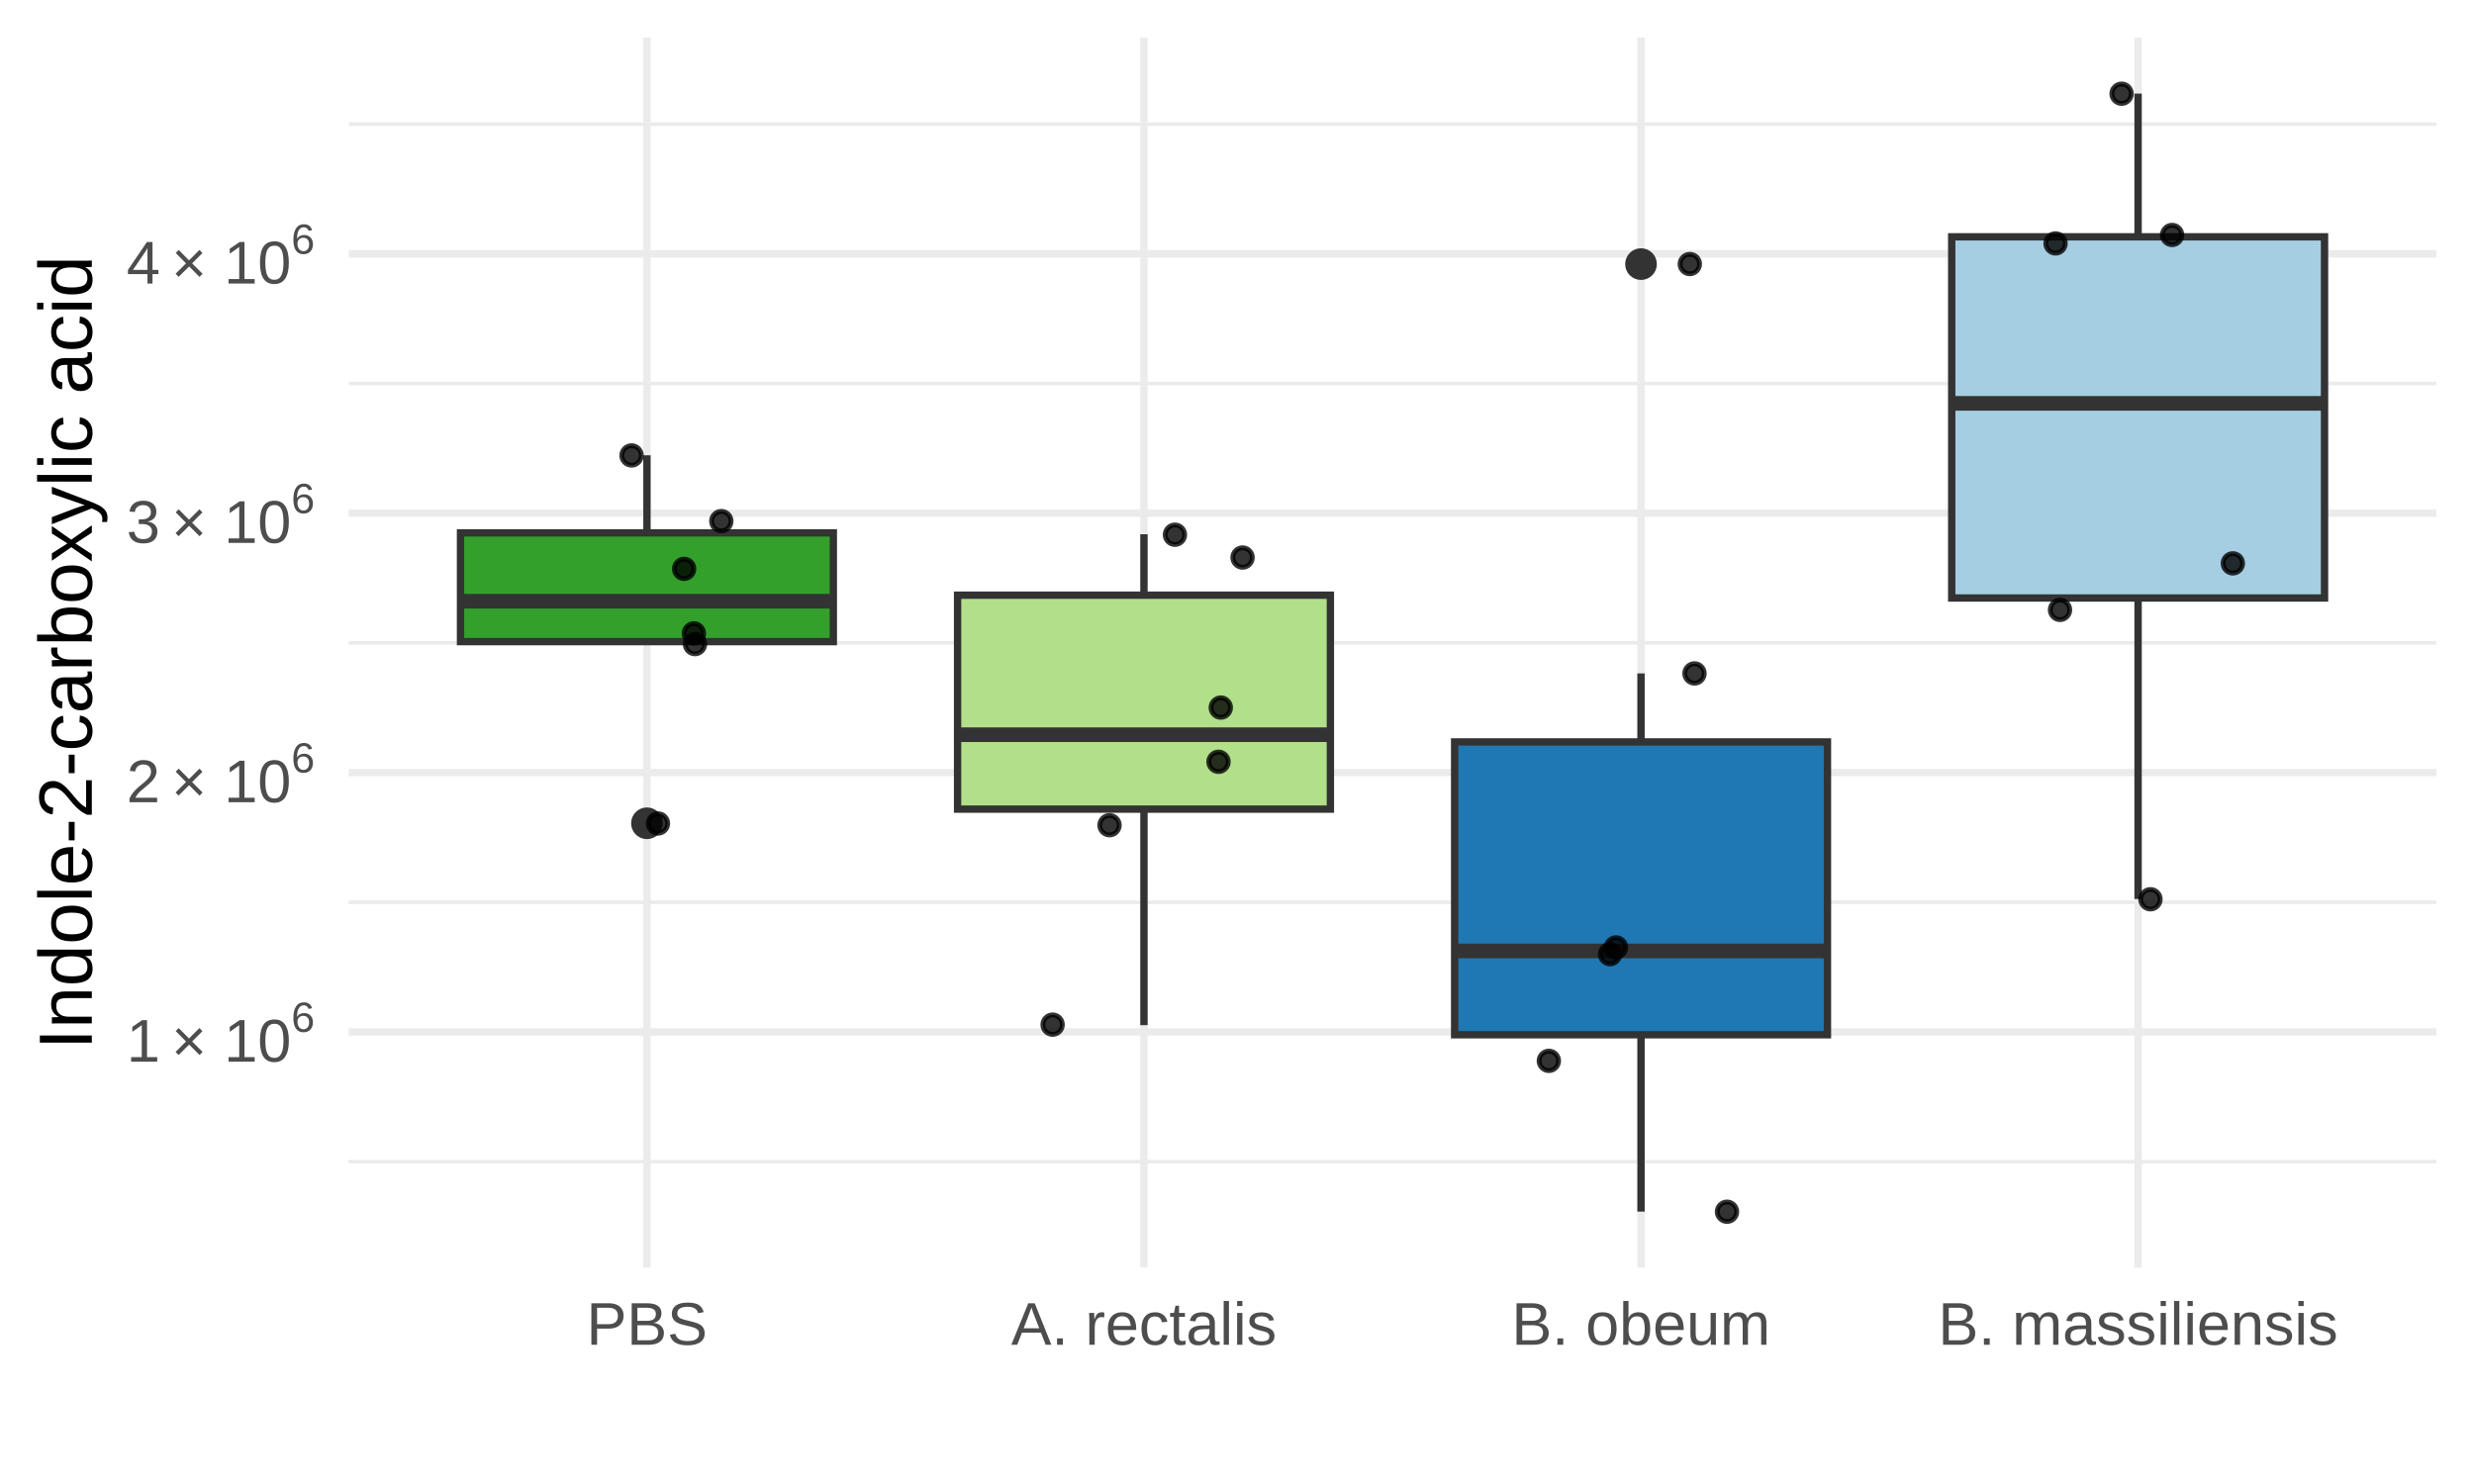
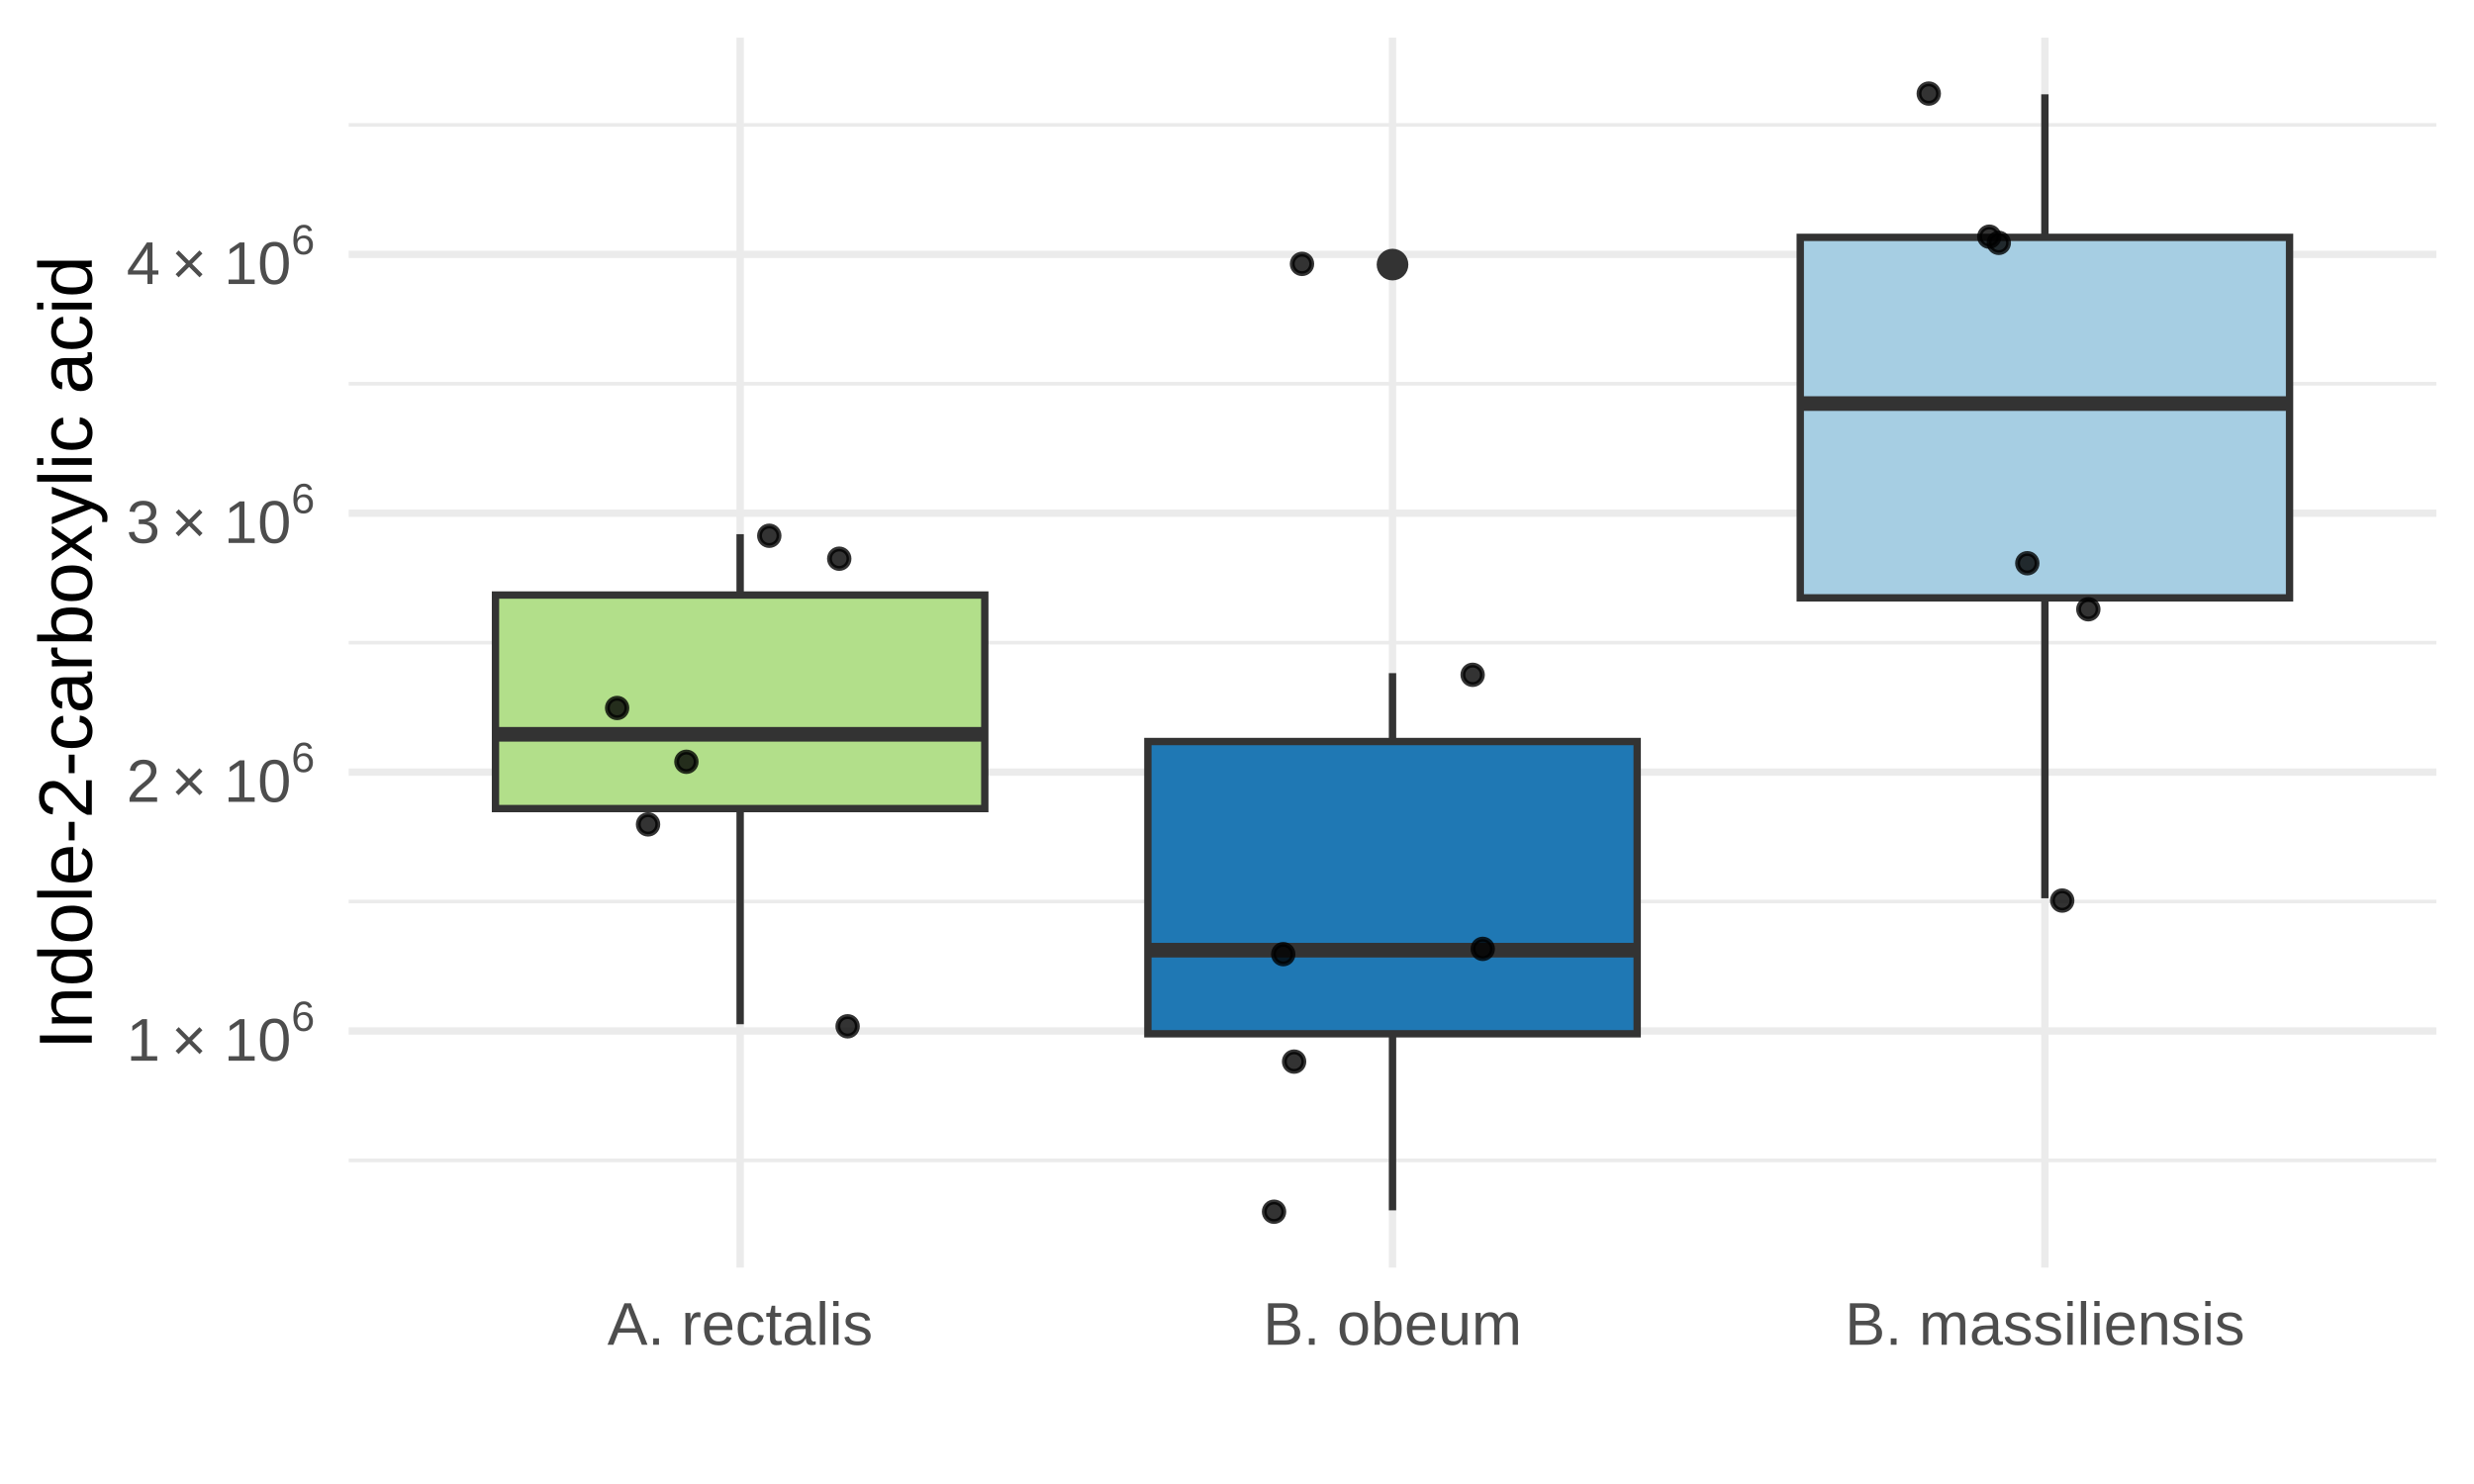
<svg xmlns="http://www.w3.org/2000/svg" class="svglite" width="360.00pt" height="216.00pt" viewBox="0 0 360.00 216.00">
  <defs>
    <style type="text/css">
    .svglite line, .svglite polyline, .svglite polygon, .svglite path, .svglite rect, .svglite circle {
      fill: none;
      stroke: #000000;
      stroke-linecap: round;
      stroke-linejoin: round;
      stroke-miterlimit: 10.00;
    }
    .svglite text {
      white-space: pre;
    }
  </style>
  </defs>
  <rect width="100%" height="100%" style="stroke: none; fill: none;" />
  <defs>
    <clipPath id="cpMC4wMHwzNjAuMDB8MC4wMHwyMTYuMDA=">
      <rect x="0.00" y="0.00" width="360.00" height="216.00" />
    </clipPath>
  </defs>
  <g clip-path="url(#cpMC4wMHwzNjAuMDB8MC4wMHwyMTYuMDA=)">
</g>
  <defs>
    <clipPath id="cpNTAuNzR8MzU0LjUyfDUuNDh8MTg0LjUw">
      <rect x="50.74" y="5.48" width="303.78" height="179.02" />
    </clipPath>
  </defs>
  <g clip-path="url(#cpNTAuNzR8MzU0LjUyfDUuNDh8MTg0LjUw)">
-     <polyline points="50.74,169.08 354.52,169.08 " style="stroke-width: 0.53; stroke: #EBEBEB; stroke-linecap: butt;" />
-     <polyline points="50.74,131.33 354.52,131.33 " style="stroke-width: 0.53; stroke: #EBEBEB; stroke-linecap: butt;" />
-     <polyline points="50.74,93.57 354.52,93.57 " style="stroke-width: 0.53; stroke: #EBEBEB; stroke-linecap: butt;" />
-     <polyline points="50.74,55.82 354.52,55.82 " style="stroke-width: 0.53; stroke: #EBEBEB; stroke-linecap: butt;" />
-     <polyline points="50.74,18.07 354.52,18.07 " style="stroke-width: 0.53; stroke: #EBEBEB; stroke-linecap: butt;" />
-     <polyline points="50.74,150.20 354.52,150.20 " style="stroke-width: 1.07; stroke: #EBEBEB; stroke-linecap: butt;" />
-     <polyline points="50.74,112.45 354.52,112.45 " style="stroke-width: 1.07; stroke: #EBEBEB; stroke-linecap: butt;" />
+     <polyline points="50.74,168.90 354.52,168.90 " style="stroke-width: 0.53; stroke: #EBEBEB; stroke-linecap: butt;" />
+     <polyline points="50.74,131.22 354.52,131.22 " style="stroke-width: 0.53; stroke: #EBEBEB; stroke-linecap: butt;" />
+     <polyline points="50.74,93.54 354.52,93.54 " style="stroke-width: 0.53; stroke: #EBEBEB; stroke-linecap: butt;" />
+     <polyline points="50.74,55.86 354.52,55.86 " style="stroke-width: 0.53; stroke: #EBEBEB; stroke-linecap: butt;" />
+     <polyline points="50.74,18.18 354.52,18.18 " style="stroke-width: 0.53; stroke: #EBEBEB; stroke-linecap: butt;" />
+     <polyline points="50.74,150.06 354.52,150.06 " style="stroke-width: 1.07; stroke: #EBEBEB; stroke-linecap: butt;" />
+     <polyline points="50.74,112.38 354.52,112.38 " style="stroke-width: 1.07; stroke: #EBEBEB; stroke-linecap: butt;" />
    <polyline points="50.74,74.70 354.52,74.70 " style="stroke-width: 1.07; stroke: #EBEBEB; stroke-linecap: butt;" />
-     <polyline points="50.74,36.95 354.52,36.95 " style="stroke-width: 1.07; stroke: #EBEBEB; stroke-linecap: butt;" />
-     <polyline points="94.14,184.50 94.14,5.48 " style="stroke-width: 1.07; stroke: #EBEBEB; stroke-linecap: butt;" />
-     <polyline points="166.46,184.50 166.46,5.48 " style="stroke-width: 1.07; stroke: #EBEBEB; stroke-linecap: butt;" />
-     <polyline points="238.79,184.50 238.79,5.48 " style="stroke-width: 1.07; stroke: #EBEBEB; stroke-linecap: butt;" />
-     <polyline points="311.12,184.50 311.12,5.48 " style="stroke-width: 1.07; stroke: #EBEBEB; stroke-linecap: butt;" />
-     <circle cx="94.14" cy="119.83" r="1.95" style="stroke-width: 0.71; stroke: #333333; fill: #333333;" />
-     <line x1="94.14" y1="77.56" x2="94.14" y2="66.27" style="stroke-width: 1.07; stroke: #333333; stroke-linecap: butt;" />
-     <line x1="94.14" y1="93.39" x2="94.14" y2="93.77" style="stroke-width: 1.07; stroke: #333333; stroke-linecap: butt;" />
-     <polygon points="67.01,77.56 67.01,93.39 121.26,93.39 121.26,77.56 67.01,77.56 " style="stroke-width: 1.07; stroke: #333333; stroke-linecap: butt; stroke-linejoin: miter; fill: #33A02C;" />
-     <line x1="67.01" y1="87.51" x2="121.26" y2="87.51" style="stroke-width: 2.13; stroke: #333333; stroke-linecap: butt; stroke-linejoin: miter;" />
-     <line x1="166.46" y1="86.63" x2="166.46" y2="77.76" style="stroke-width: 1.07; stroke: #333333; stroke-linecap: butt;" />
-     <line x1="166.46" y1="117.77" x2="166.46" y2="149.21" style="stroke-width: 1.07; stroke: #333333; stroke-linecap: butt;" />
-     <polygon points="139.34,86.63 139.34,117.77 193.59,117.77 193.59,86.63 139.34,86.63 " style="stroke-width: 1.07; stroke: #333333; stroke-linecap: butt; stroke-linejoin: miter; fill: #B2DF8A;" />
-     <line x1="139.34" y1="106.94" x2="193.59" y2="106.94" style="stroke-width: 2.13; stroke: #333333; stroke-linecap: butt; stroke-linejoin: miter;" />
-     <circle cx="238.79" cy="38.44" r="1.95" style="stroke-width: 0.71; stroke: #333333; fill: #333333;" />
-     <line x1="238.79" y1="107.99" x2="238.79" y2="98.02" style="stroke-width: 1.07; stroke: #333333; stroke-linecap: butt;" />
-     <line x1="238.79" y1="150.61" x2="238.79" y2="176.35" style="stroke-width: 1.07; stroke: #333333; stroke-linecap: butt;" />
-     <polygon points="211.67,107.99 211.67,150.61 265.92,150.61 265.92,107.99 211.67,107.99 " style="stroke-width: 1.07; stroke: #333333; stroke-linecap: butt; stroke-linejoin: miter; fill: #1F78B4;" />
-     <line x1="211.67" y1="138.41" x2="265.92" y2="138.41" style="stroke-width: 2.13; stroke: #333333; stroke-linecap: butt; stroke-linejoin: miter;" />
-     <line x1="311.12" y1="34.47" x2="311.12" y2="13.62" style="stroke-width: 1.07; stroke: #333333; stroke-linecap: butt;" />
-     <line x1="311.12" y1="87.04" x2="311.12" y2="130.85" style="stroke-width: 1.07; stroke: #333333; stroke-linecap: butt;" />
-     <polygon points="284.00,34.47 284.00,87.04 338.25,87.04 338.25,34.47 284.00,34.47 " style="stroke-width: 1.07; stroke: #333333; stroke-linecap: butt; stroke-linejoin: miter; fill: #A6CEE3;" />
-     <line x1="284.00" y1="58.71" x2="338.25" y2="58.71" style="stroke-width: 2.13; stroke: #333333; stroke-linecap: butt; stroke-linejoin: miter;" />
-     <circle cx="235.15" cy="137.90" r="1.42" style="stroke-width: 0.71; stroke: #000000; stroke-opacity: 0.80; fill: #000000; fill-opacity: 0.80;" />
-     <circle cx="246.57" cy="98.02" r="1.42" style="stroke-width: 0.71; stroke: #000000; stroke-opacity: 0.80; fill: #000000; fill-opacity: 0.80;" />
-     <circle cx="299.76" cy="88.77" r="1.42" style="stroke-width: 0.71; stroke: #000000; stroke-opacity: 0.80; fill: #000000; fill-opacity: 0.80;" />
-     <circle cx="177.31" cy="110.88" r="1.42" style="stroke-width: 0.71; stroke: #000000; stroke-opacity: 0.80; fill: #000000; fill-opacity: 0.80;" />
-     <circle cx="153.17" cy="149.14" r="1.42" style="stroke-width: 0.71; stroke: #000000; stroke-opacity: 0.80; fill: #000000; fill-opacity: 0.80;" />
-     <circle cx="95.74" cy="119.86" r="1.42" style="stroke-width: 0.71; stroke: #000000; stroke-opacity: 0.80; fill: #000000; fill-opacity: 0.80;" />
-     <circle cx="104.96" cy="75.85" r="1.42" style="stroke-width: 0.71; stroke: #000000; stroke-opacity: 0.80; fill: #000000; fill-opacity: 0.80;" />
-     <circle cx="308.72" cy="13.64" r="1.42" style="stroke-width: 0.71; stroke: #000000; stroke-opacity: 0.80; fill: #000000; fill-opacity: 0.80;" />
-     <circle cx="225.38" cy="154.41" r="1.42" style="stroke-width: 0.71; stroke: #000000; stroke-opacity: 0.80; fill: #000000; fill-opacity: 0.80;" />
-     <circle cx="245.89" cy="38.43" r="1.42" style="stroke-width: 0.71; stroke: #000000; stroke-opacity: 0.80; fill: #000000; fill-opacity: 0.80;" />
-     <circle cx="312.92" cy="130.89" r="1.42" style="stroke-width: 0.71; stroke: #000000; stroke-opacity: 0.80; fill: #000000; fill-opacity: 0.80;" />
-     <circle cx="177.64" cy="102.99" r="1.42" style="stroke-width: 0.71; stroke: #000000; stroke-opacity: 0.80; fill: #000000; fill-opacity: 0.80;" />
-     <circle cx="170.97" cy="77.83" r="1.42" style="stroke-width: 0.71; stroke: #000000; stroke-opacity: 0.80; fill: #000000; fill-opacity: 0.80;" />
-     <circle cx="91.90" cy="66.29" r="1.42" style="stroke-width: 0.71; stroke: #000000; stroke-opacity: 0.80; fill: #000000; fill-opacity: 0.80;" />
-     <circle cx="99.55" cy="82.80" r="1.42" style="stroke-width: 0.71; stroke: #000000; stroke-opacity: 0.80; fill: #000000; fill-opacity: 0.80;" />
-     <circle cx="324.91" cy="82.00" r="1.42" style="stroke-width: 0.71; stroke: #000000; stroke-opacity: 0.80; fill: #000000; fill-opacity: 0.80;" />
-     <circle cx="234.28" cy="138.88" r="1.42" style="stroke-width: 0.71; stroke: #000000; stroke-opacity: 0.80; fill: #000000; fill-opacity: 0.80;" />
-     <circle cx="251.30" cy="176.37" r="1.42" style="stroke-width: 0.71; stroke: #000000; stroke-opacity: 0.80; fill: #000000; fill-opacity: 0.80;" />
-     <circle cx="316.07" cy="34.20" r="1.42" style="stroke-width: 0.71; stroke: #000000; stroke-opacity: 0.80; fill: #000000; fill-opacity: 0.80;" />
-     <circle cx="161.45" cy="120.11" r="1.42" style="stroke-width: 0.71; stroke: #000000; stroke-opacity: 0.80; fill: #000000; fill-opacity: 0.80;" />
-     <circle cx="180.81" cy="81.15" r="1.42" style="stroke-width: 0.71; stroke: #000000; stroke-opacity: 0.80; fill: #000000; fill-opacity: 0.80;" />
-     <circle cx="100.97" cy="92.19" r="1.42" style="stroke-width: 0.71; stroke: #000000; stroke-opacity: 0.80; fill: #000000; fill-opacity: 0.80;" />
-     <circle cx="101.13" cy="93.75" r="1.42" style="stroke-width: 0.71; stroke: #000000; stroke-opacity: 0.80; fill: #000000; fill-opacity: 0.80;" />
-     <circle cx="299.11" cy="35.43" r="1.42" style="stroke-width: 0.71; stroke: #000000; stroke-opacity: 0.80; fill: #000000; fill-opacity: 0.80;" />
+     <polyline points="50.74,37.02 354.52,37.02 " style="stroke-width: 1.07; stroke: #EBEBEB; stroke-linecap: butt;" />
+     <polyline points="107.70,184.50 107.70,5.48 " style="stroke-width: 1.07; stroke: #EBEBEB; stroke-linecap: butt;" />
+     <polyline points="202.63,184.50 202.63,5.48 " style="stroke-width: 1.07; stroke: #EBEBEB; stroke-linecap: butt;" />
+     <polyline points="297.56,184.50 297.56,5.48 " style="stroke-width: 1.07; stroke: #EBEBEB; stroke-linecap: butt;" />
+     <line x1="107.70" y1="86.61" x2="107.70" y2="77.75" style="stroke-width: 1.07; stroke: #333333; stroke-linecap: butt;" />
+     <line x1="107.70" y1="117.69" x2="107.70" y2="149.08" style="stroke-width: 1.07; stroke: #333333; stroke-linecap: butt;" />
+     <polygon points="72.10,86.61 72.10,117.69 143.30,117.69 143.30,86.61 72.10,86.61 " style="stroke-width: 1.07; stroke: #333333; stroke-linecap: butt; stroke-linejoin: miter; fill: #B2DF8A;" />
+     <line x1="72.10" y1="106.88" x2="143.30" y2="106.88" style="stroke-width: 2.13; stroke: #333333; stroke-linecap: butt; stroke-linejoin: miter;" />
+     <circle cx="202.63" cy="38.51" r="1.95" style="stroke-width: 0.71; stroke: #333333; fill: #333333;" />
+     <line x1="202.63" y1="107.93" x2="202.63" y2="97.98" style="stroke-width: 1.07; stroke: #333333; stroke-linecap: butt;" />
+     <line x1="202.63" y1="150.47" x2="202.63" y2="176.17" style="stroke-width: 1.07; stroke: #333333; stroke-linecap: butt;" />
+     <polygon points="167.03,107.93 167.03,150.47 238.23,150.47 238.23,107.93 167.03,107.93 " style="stroke-width: 1.07; stroke: #333333; stroke-linecap: butt; stroke-linejoin: miter; fill: #1F78B4;" />
+     <line x1="167.03" y1="138.30" x2="238.23" y2="138.30" style="stroke-width: 2.13; stroke: #333333; stroke-linecap: butt; stroke-linejoin: miter;" />
+     <line x1="297.56" y1="34.55" x2="297.56" y2="13.73" style="stroke-width: 1.07; stroke: #333333; stroke-linecap: butt;" />
+     <line x1="297.56" y1="87.02" x2="297.56" y2="130.74" style="stroke-width: 1.07; stroke: #333333; stroke-linecap: butt;" />
+     <polygon points="261.96,34.55 261.96,87.02 333.16,87.02 333.16,34.55 261.96,34.55 " style="stroke-width: 1.07; stroke: #333333; stroke-linecap: butt; stroke-linejoin: miter; fill: #A6CEE3;" />
+     <line x1="261.96" y1="58.74" x2="333.16" y2="58.74" style="stroke-width: 2.13; stroke: #333333; stroke-linecap: butt; stroke-linejoin: miter;" />
+     <circle cx="215.76" cy="138.11" r="1.42" style="stroke-width: 0.71; stroke: #000000; stroke-opacity: 0.80; fill: #000000; fill-opacity: 0.80;" />
+     <circle cx="214.29" cy="98.22" r="1.42" style="stroke-width: 0.71; stroke: #000000; stroke-opacity: 0.80; fill: #000000; fill-opacity: 0.80;" />
+     <circle cx="303.88" cy="88.68" r="1.42" style="stroke-width: 0.71; stroke: #000000; stroke-opacity: 0.80; fill: #000000; fill-opacity: 0.80;" />
+     <circle cx="99.88" cy="110.88" r="1.42" style="stroke-width: 0.71; stroke: #000000; stroke-opacity: 0.80; fill: #000000; fill-opacity: 0.80;" />
+     <circle cx="123.34" cy="149.38" r="1.42" style="stroke-width: 0.71; stroke: #000000; stroke-opacity: 0.80; fill: #000000; fill-opacity: 0.80;" />
+     <circle cx="280.66" cy="13.62" r="1.42" style="stroke-width: 0.71; stroke: #000000; stroke-opacity: 0.80; fill: #000000; fill-opacity: 0.80;" />
+     <circle cx="188.31" cy="154.52" r="1.42" style="stroke-width: 0.71; stroke: #000000; stroke-opacity: 0.80; fill: #000000; fill-opacity: 0.80;" />
+     <circle cx="189.46" cy="38.41" r="1.42" style="stroke-width: 0.71; stroke: #000000; stroke-opacity: 0.80; fill: #000000; fill-opacity: 0.80;" />
+     <circle cx="300.08" cy="131.08" r="1.42" style="stroke-width: 0.71; stroke: #000000; stroke-opacity: 0.80; fill: #000000; fill-opacity: 0.80;" />
+     <circle cx="89.80" cy="103.05" r="1.42" style="stroke-width: 0.71; stroke: #000000; stroke-opacity: 0.80; fill: #000000; fill-opacity: 0.80;" />
+     <circle cx="111.94" cy="77.98" r="1.42" style="stroke-width: 0.71; stroke: #000000; stroke-opacity: 0.80; fill: #000000; fill-opacity: 0.80;" />
+     <circle cx="295.00" cy="81.98" r="1.42" style="stroke-width: 0.71; stroke: #000000; stroke-opacity: 0.80; fill: #000000; fill-opacity: 0.80;" />
+     <circle cx="186.73" cy="138.88" r="1.42" style="stroke-width: 0.71; stroke: #000000; stroke-opacity: 0.80; fill: #000000; fill-opacity: 0.80;" />
+     <circle cx="185.39" cy="176.37" r="1.42" style="stroke-width: 0.71; stroke: #000000; stroke-opacity: 0.80; fill: #000000; fill-opacity: 0.80;" />
+     <circle cx="289.47" cy="34.45" r="1.42" style="stroke-width: 0.71; stroke: #000000; stroke-opacity: 0.80; fill: #000000; fill-opacity: 0.80;" />
+     <circle cx="94.30" cy="119.99" r="1.42" style="stroke-width: 0.71; stroke: #000000; stroke-opacity: 0.80; fill: #000000; fill-opacity: 0.80;" />
+     <circle cx="122.12" cy="81.32" r="1.42" style="stroke-width: 0.71; stroke: #000000; stroke-opacity: 0.80; fill: #000000; fill-opacity: 0.80;" />
+     <circle cx="290.85" cy="35.35" r="1.42" style="stroke-width: 0.71; stroke: #000000; stroke-opacity: 0.80; fill: #000000; fill-opacity: 0.80;" />
  </g>
  <g clip-path="url(#cpMC4wMHwzNjAuMDB8MC4wMHwyMTYuMDA=)">
-     <text x="18.41" y="154.53" style="font-size: 8.80px;fill: #4D4D4D; font-family: &quot;Arial&quot;;" textLength="4.90px" lengthAdjust="spacingAndGlyphs">1</text>
-     <text x="24.94" y="154.53" style="font-size: 8.80px;fill: #4D4D4D; font-family: &quot;Arial&quot;;" textLength="6.02px" lengthAdjust="spacingAndGlyphs">×</text>
-     <text x="32.59" y="154.53" style="font-size: 8.80px;fill: #4D4D4D; font-family: &quot;Arial&quot;;" textLength="9.79px" lengthAdjust="spacingAndGlyphs">10</text>
-     <text x="42.38" y="150.19" style="font-size: 6.16px;fill: #4D4D4D; font-family: &quot;Arial&quot;;" textLength="3.43px" lengthAdjust="spacingAndGlyphs">6</text>
-     <text x="18.41" y="116.77" style="font-size: 8.80px;fill: #4D4D4D; font-family: &quot;Arial&quot;;" textLength="4.90px" lengthAdjust="spacingAndGlyphs">2</text>
-     <text x="24.94" y="116.77" style="font-size: 8.80px;fill: #4D4D4D; font-family: &quot;Arial&quot;;" textLength="6.02px" lengthAdjust="spacingAndGlyphs">×</text>
-     <text x="32.59" y="116.77" style="font-size: 8.80px;fill: #4D4D4D; font-family: &quot;Arial&quot;;" textLength="9.79px" lengthAdjust="spacingAndGlyphs">10</text>
-     <text x="42.38" y="112.44" style="font-size: 6.16px;fill: #4D4D4D; font-family: &quot;Arial&quot;;" textLength="3.43px" lengthAdjust="spacingAndGlyphs">6</text>
-     <text x="18.41" y="79.02" style="font-size: 8.80px;fill: #4D4D4D; font-family: &quot;Arial&quot;;" textLength="4.90px" lengthAdjust="spacingAndGlyphs">3</text>
-     <text x="24.94" y="79.02" style="font-size: 8.80px;fill: #4D4D4D; font-family: &quot;Arial&quot;;" textLength="6.02px" lengthAdjust="spacingAndGlyphs">×</text>
-     <text x="32.59" y="79.02" style="font-size: 8.80px;fill: #4D4D4D; font-family: &quot;Arial&quot;;" textLength="9.79px" lengthAdjust="spacingAndGlyphs">10</text>
+     <text x="18.41" y="154.39" style="font-size: 8.80px;fill: #4D4D4D; font-family: &quot;Arial&quot;;" textLength="4.90px" lengthAdjust="spacingAndGlyphs">1</text>
+     <text x="24.94" y="154.39" style="font-size: 8.80px;fill: #4D4D4D; font-family: &quot;Arial&quot;;" textLength="6.02px" lengthAdjust="spacingAndGlyphs">×</text>
+     <text x="32.59" y="154.39" style="font-size: 8.80px;fill: #4D4D4D; font-family: &quot;Arial&quot;;" textLength="9.79px" lengthAdjust="spacingAndGlyphs">10</text>
+     <text x="42.38" y="150.05" style="font-size: 6.16px;fill: #4D4D4D; font-family: &quot;Arial&quot;;" textLength="3.43px" lengthAdjust="spacingAndGlyphs">6</text>
+     <text x="18.41" y="116.71" style="font-size: 8.80px;fill: #4D4D4D; font-family: &quot;Arial&quot;;" textLength="4.90px" lengthAdjust="spacingAndGlyphs">2</text>
+     <text x="24.94" y="116.71" style="font-size: 8.80px;fill: #4D4D4D; font-family: &quot;Arial&quot;;" textLength="6.02px" lengthAdjust="spacingAndGlyphs">×</text>
+     <text x="32.59" y="116.71" style="font-size: 8.80px;fill: #4D4D4D; font-family: &quot;Arial&quot;;" textLength="9.79px" lengthAdjust="spacingAndGlyphs">10</text>
+     <text x="42.38" y="112.37" style="font-size: 6.16px;fill: #4D4D4D; font-family: &quot;Arial&quot;;" textLength="3.43px" lengthAdjust="spacingAndGlyphs">6</text>
+     <text x="18.41" y="79.03" style="font-size: 8.80px;fill: #4D4D4D; font-family: &quot;Arial&quot;;" textLength="4.90px" lengthAdjust="spacingAndGlyphs">3</text>
+     <text x="24.94" y="79.03" style="font-size: 8.80px;fill: #4D4D4D; font-family: &quot;Arial&quot;;" textLength="6.02px" lengthAdjust="spacingAndGlyphs">×</text>
+     <text x="32.59" y="79.03" style="font-size: 8.80px;fill: #4D4D4D; font-family: &quot;Arial&quot;;" textLength="9.79px" lengthAdjust="spacingAndGlyphs">10</text>
    <text x="42.38" y="74.69" style="font-size: 6.16px;fill: #4D4D4D; font-family: &quot;Arial&quot;;" textLength="3.43px" lengthAdjust="spacingAndGlyphs">6</text>
-     <text x="18.41" y="41.27" style="font-size: 8.80px;fill: #4D4D4D; font-family: &quot;Arial&quot;;" textLength="4.90px" lengthAdjust="spacingAndGlyphs">4</text>
-     <text x="24.94" y="41.27" style="font-size: 8.80px;fill: #4D4D4D; font-family: &quot;Arial&quot;;" textLength="6.02px" lengthAdjust="spacingAndGlyphs">×</text>
-     <text x="32.59" y="41.27" style="font-size: 8.80px;fill: #4D4D4D; font-family: &quot;Arial&quot;;" textLength="9.79px" lengthAdjust="spacingAndGlyphs">10</text>
-     <text x="42.38" y="36.94" style="font-size: 6.16px;fill: #4D4D4D; font-family: &quot;Arial&quot;;" textLength="3.43px" lengthAdjust="spacingAndGlyphs">6</text>
-     <text x="94.14" y="195.74" text-anchor="middle" style="font-size: 8.80px;fill: #4D4D4D; font-family: &quot;Arial&quot;;" textLength="17.60px" lengthAdjust="spacingAndGlyphs">PBS</text>
-     <text x="166.46" y="195.74" text-anchor="middle" style="font-size: 8.80px;fill: #4D4D4D; font-family: &quot;Arial&quot;;" textLength="38.64px" lengthAdjust="spacingAndGlyphs">A. rectalis</text>
-     <text x="238.79" y="195.74" text-anchor="middle" style="font-size: 8.80px;fill: #4D4D4D; font-family: &quot;Arial&quot;;" textLength="37.68px" lengthAdjust="spacingAndGlyphs">B. obeum</text>
-     <text x="311.12" y="195.74" text-anchor="middle" style="font-size: 8.80px;fill: #4D4D4D; font-family: &quot;Arial&quot;;" textLength="58.18px" lengthAdjust="spacingAndGlyphs">B. massiliensis</text>
+     <text x="18.41" y="41.34" style="font-size: 8.80px;fill: #4D4D4D; font-family: &quot;Arial&quot;;" textLength="4.90px" lengthAdjust="spacingAndGlyphs">4</text>
+     <text x="24.94" y="41.34" style="font-size: 8.80px;fill: #4D4D4D; font-family: &quot;Arial&quot;;" textLength="6.02px" lengthAdjust="spacingAndGlyphs">×</text>
+     <text x="32.59" y="41.34" style="font-size: 8.80px;fill: #4D4D4D; font-family: &quot;Arial&quot;;" textLength="9.79px" lengthAdjust="spacingAndGlyphs">10</text>
+     <text x="42.38" y="37.01" style="font-size: 6.16px;fill: #4D4D4D; font-family: &quot;Arial&quot;;" textLength="3.43px" lengthAdjust="spacingAndGlyphs">6</text>
+     <text x="107.70" y="195.74" text-anchor="middle" style="font-size: 8.80px;fill: #4D4D4D; font-family: &quot;Arial&quot;;" textLength="38.64px" lengthAdjust="spacingAndGlyphs">A. rectalis</text>
+     <text x="202.63" y="195.74" text-anchor="middle" style="font-size: 8.80px;fill: #4D4D4D; font-family: &quot;Arial&quot;;" textLength="37.68px" lengthAdjust="spacingAndGlyphs">B. obeum</text>
+     <text x="297.56" y="195.74" text-anchor="middle" style="font-size: 8.80px;fill: #4D4D4D; font-family: &quot;Arial&quot;;" textLength="58.18px" lengthAdjust="spacingAndGlyphs">B. massiliensis</text>
    <text transform="translate(13.36,94.99) rotate(-90)" text-anchor="middle" style="font-size: 11.00px; font-family: &quot;Arial&quot;;" textLength="115.58px" lengthAdjust="spacingAndGlyphs">Indole-2-carboxylic acid</text>
  </g>
</svg>
